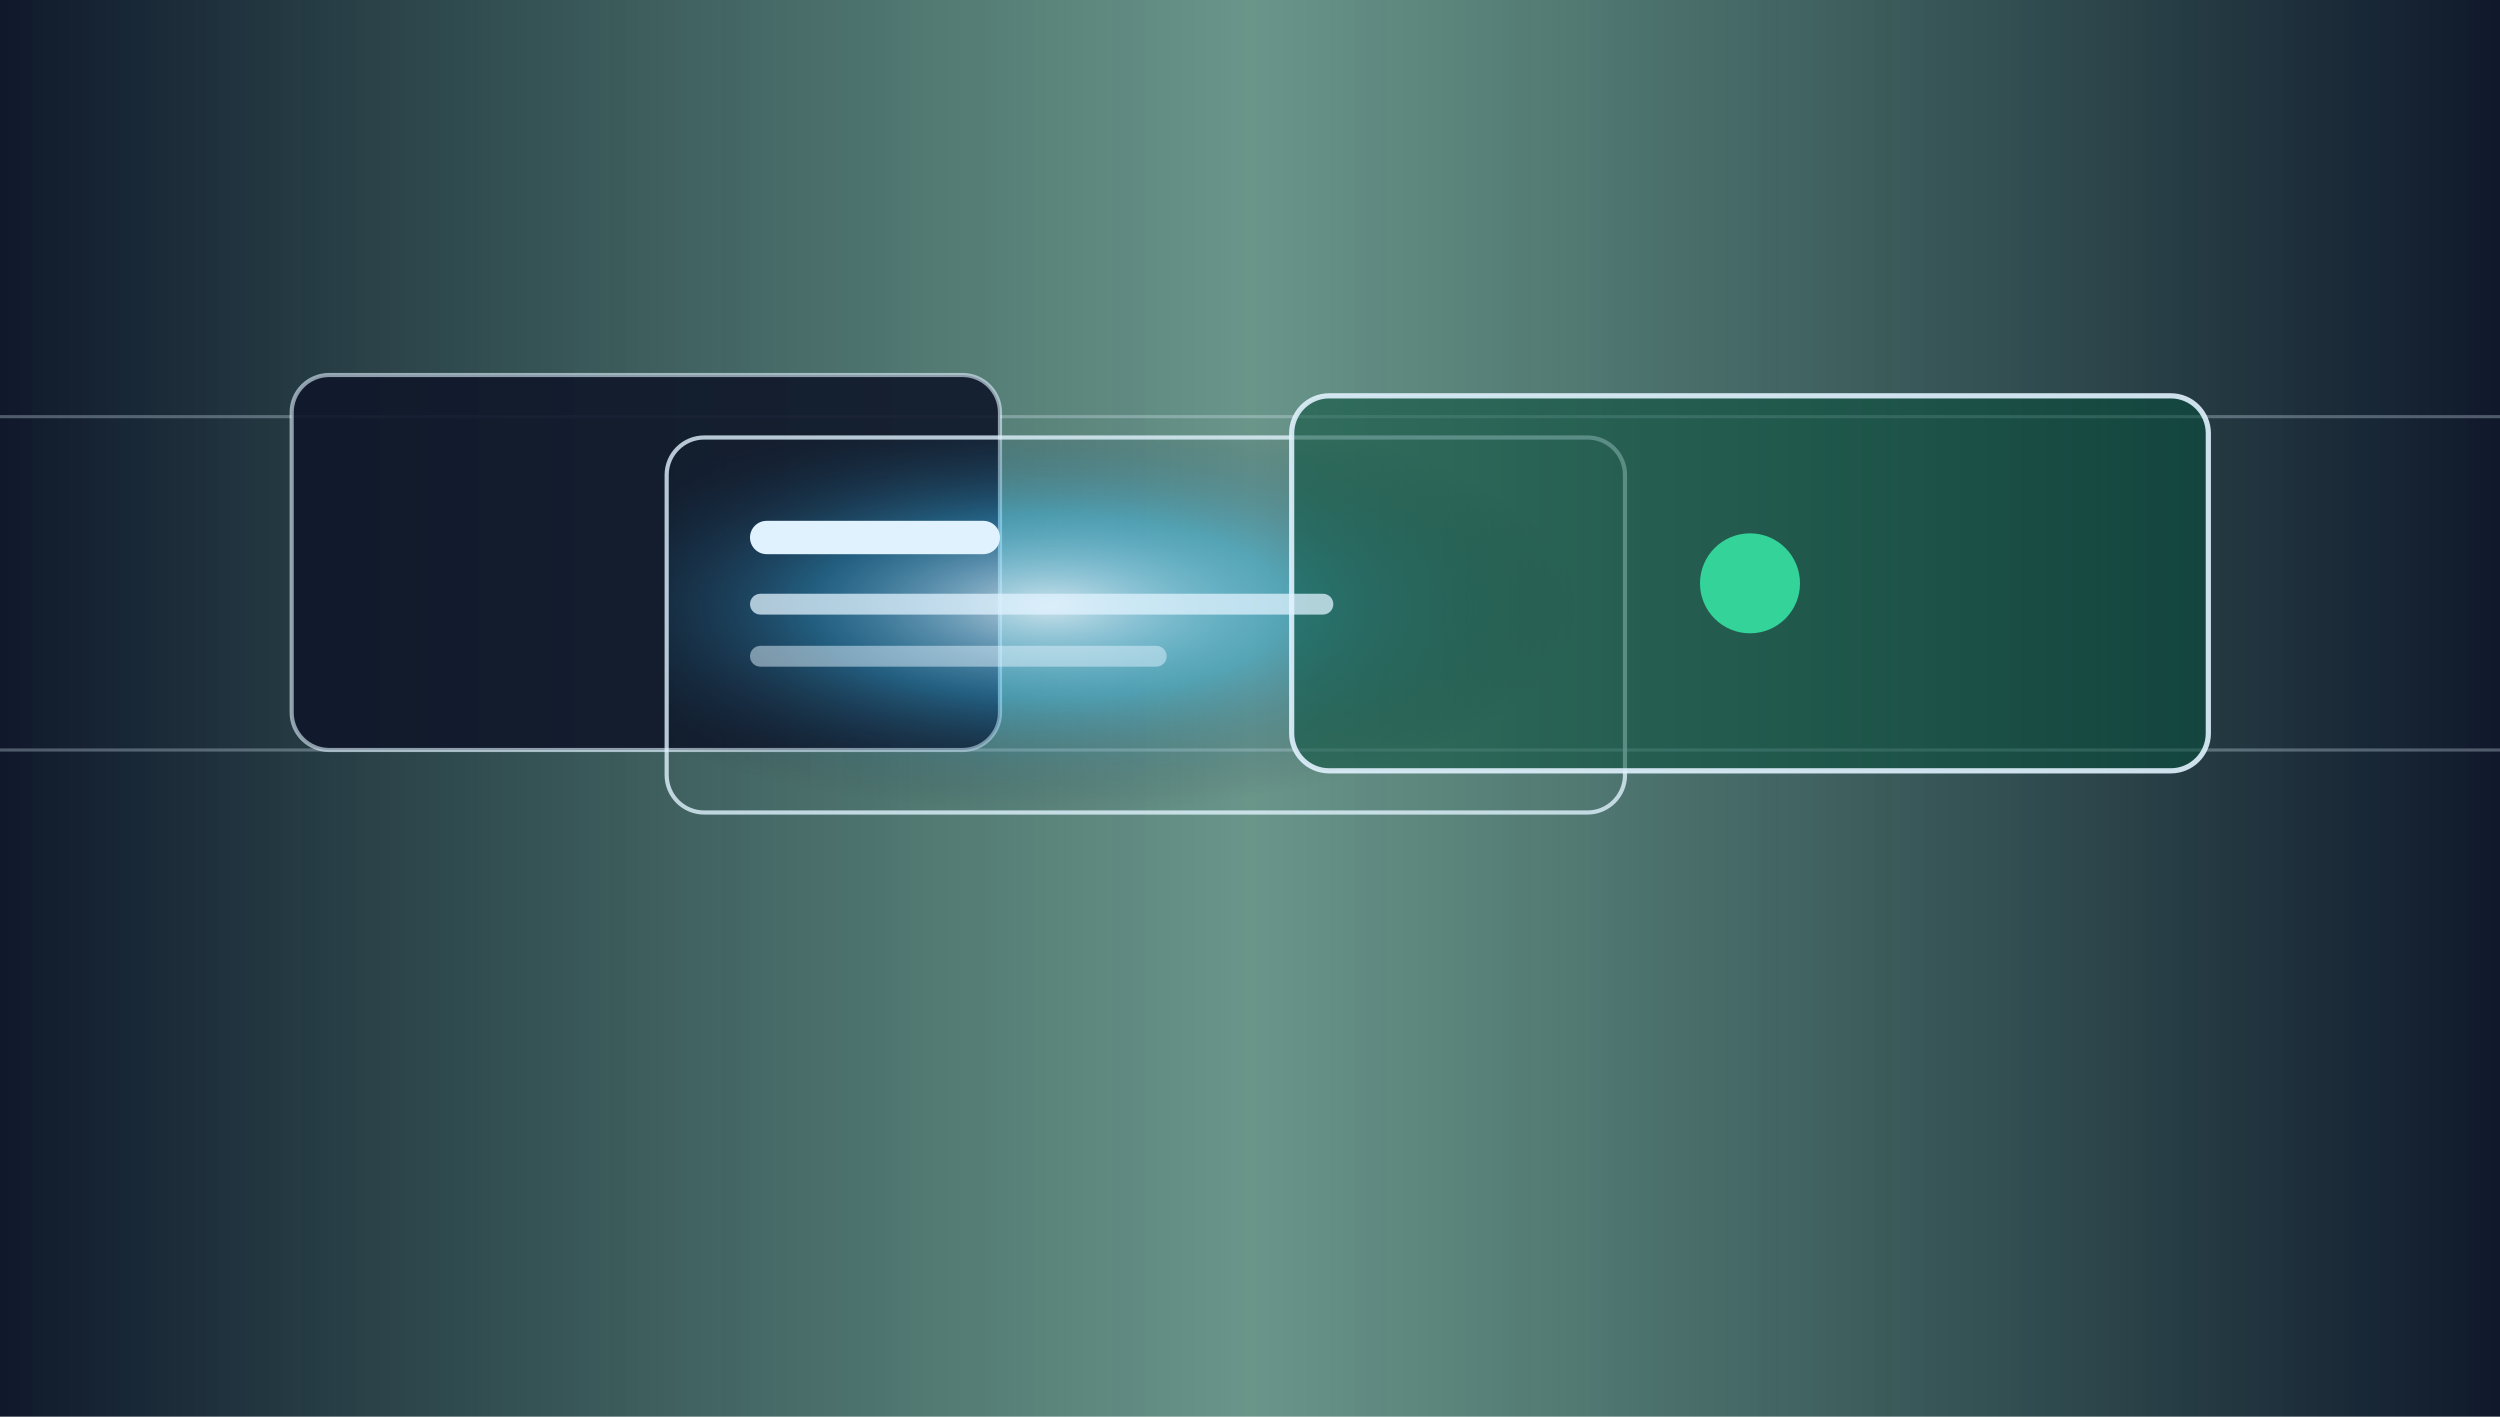
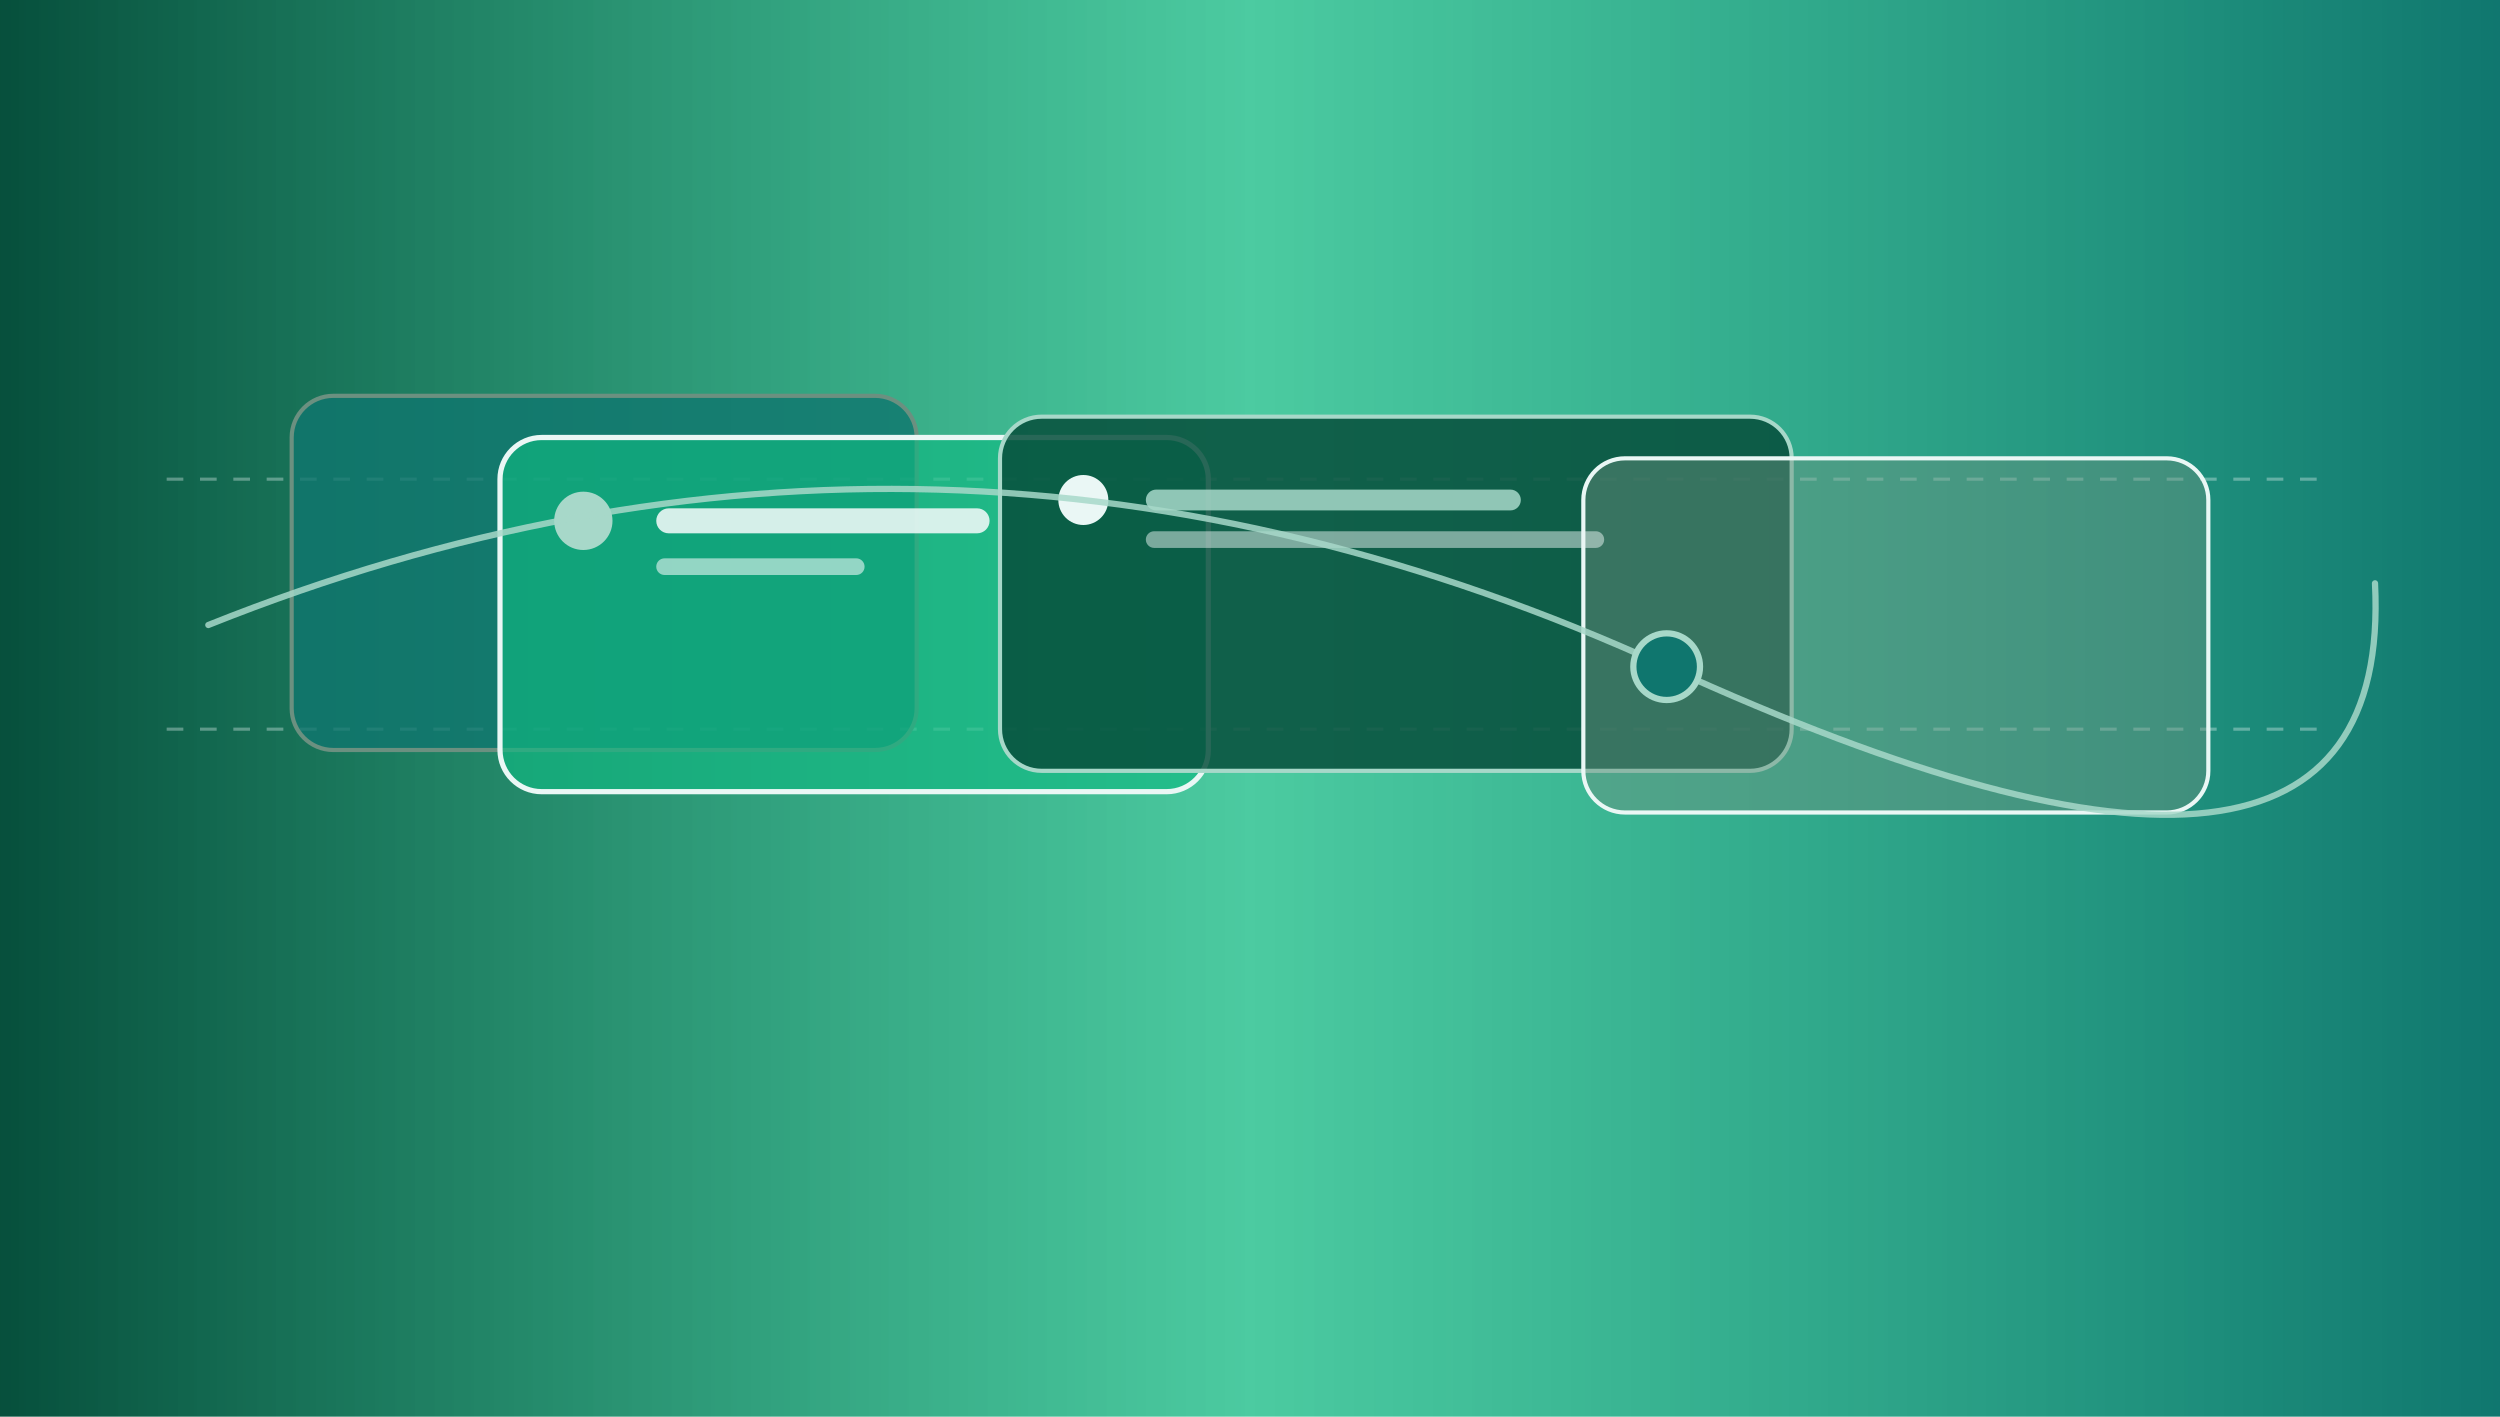
<svg xmlns="http://www.w3.org/2000/svg" viewBox="0 0 1200 680" preserveAspectRatio="xMidYMid slice" width="100%" height="100%">
  <defs>
-     <linearGradient id="grad_resource_4" x1="0%" y1="0%" x2="100%" y2="0%">
-       <stop offset="0%" stop-color="#0F172A" />
-       <stop offset="50%" stop-color="#064E3B" stop-opacity="0.6" />
-       <stop offset="100%" stop-color="#0F172A" />
+     <linearGradient id="g_res_4" x1="0%" y1="0%" x2="100%" y2="0%">
+       <stop offset="0%" stop-color="#064E3B" />
+       <stop offset="50%" stop-color="#10B981" stop-opacity="0.75" />
+       <stop offset="100%" stop-color="#0F766E" />
    </linearGradient>
-     <radialGradient id="glow_resource_4" cx="40%" cy="45%" r="55%">
-       <stop offset="0%" stop-color="#E0F2FE" stop-opacity="0.85" />
-       <stop offset="45%" stop-color="#38BDF8" stop-opacity="0.4" />
-       <stop offset="100%" stop-color="#0F172A" stop-opacity="0" />
-     </radialGradient>
  </defs>
-   <rect width="1200" height="680" fill="url(#grad_resource_4)" />
-   <line x1="0" y1="200" x2="1200" y2="200" stroke="#E0F2FE" stroke-width="1.5" stroke-opacity="0.3" />
-   <line x1="0" y1="360" x2="1200" y2="360" stroke="#E0F2FE" stroke-width="1.5" stroke-opacity="0.3" />
-   <rect x="140" y="180" width="340" height="180" rx="18" fill="#0F172A" fill-opacity="0.9" stroke="#E0F2FE" stroke-width="2" stroke-opacity="0.6" />
-   <rect x="320" y="210" width="460" height="180" rx="18" fill="url(#glow_resource_4)" stroke="#E0F2FE" stroke-width="2" stroke-opacity="0.8" />
-   <rect x="620" y="190" width="440" height="180" rx="18" fill="#064E3B" fill-opacity="0.55" stroke="#E0F2FE" stroke-width="2.5" stroke-opacity="0.9" />
-   <rect x="360" y="250" width="120" height="16" rx="8" fill="#E0F2FE" />
-   <rect x="360" y="285" width="280" height="10" rx="5" fill="#E0F2FE" fill-opacity="0.75" />
-   <rect x="360" y="310" width="200" height="10" rx="5" fill="#E0F2FE" fill-opacity="0.5" />
-   <circle cx="840" cy="280" r="24" fill="#34D399" />
+   <rect width="1200" height="680" fill="url(#g_res_4)" />
+   <line x1="80" y1="230" x2="1120" y2="230" stroke="#EAF7F5" stroke-width="1.5" stroke-opacity="0.35" stroke-dasharray="8 8" />
+   <line x1="80" y1="350" x2="1120" y2="350" stroke="#EAF7F5" stroke-width="1.5" stroke-opacity="0.35" stroke-dasharray="8 8" />
+   <rect x="140" y="190" width="300" height="170" rx="20" fill="#0F766E" fill-opacity="0.8" stroke="#6B9080" stroke-width="2" />
+   <rect x="240" y="210" width="340" height="170" rx="20" fill="#10B981" fill-opacity="0.65" stroke="#EAF7F5" stroke-width="2.5" />
+   <rect x="480" y="200" width="380" height="170" rx="20" fill="#064E3B" fill-opacity="0.85" stroke="#A7D8C9" stroke-width="2" />
+   <rect x="760" y="220" width="300" height="170" rx="20" fill="#6B9080" fill-opacity="0.45" stroke="#EAF7F5" stroke-width="2" />
+   <circle cx="280" cy="250" r="14" fill="#A7D8C9" />
+   <rect x="315" y="244" width="160" height="12" rx="6" fill="#EAF7F5" fill-opacity="0.9" />
+   <rect x="315" y="268" width="100" height="8" rx="4" fill="#EAF7F5" fill-opacity="0.6" />
+   <circle cx="520" cy="240" r="12" fill="#EAF7F5" />
+   <rect x="550" y="235" width="180" height="10" rx="5" fill="#A7D8C9" fill-opacity="0.85" />
+   <rect x="550" y="255" width="220" height="8" rx="4" fill="#EAF7F5" fill-opacity="0.5" />
+   <path d="M 100 300 Q 450 160 800 320 T 1140 280" fill="none" stroke="#A7D8C9" stroke-width="3" stroke-linecap="round" opacity="0.85" />
+   <circle cx="800" cy="320" r="16" fill="#0F766E" stroke="#A7D8C9" stroke-width="3" />
</svg>
